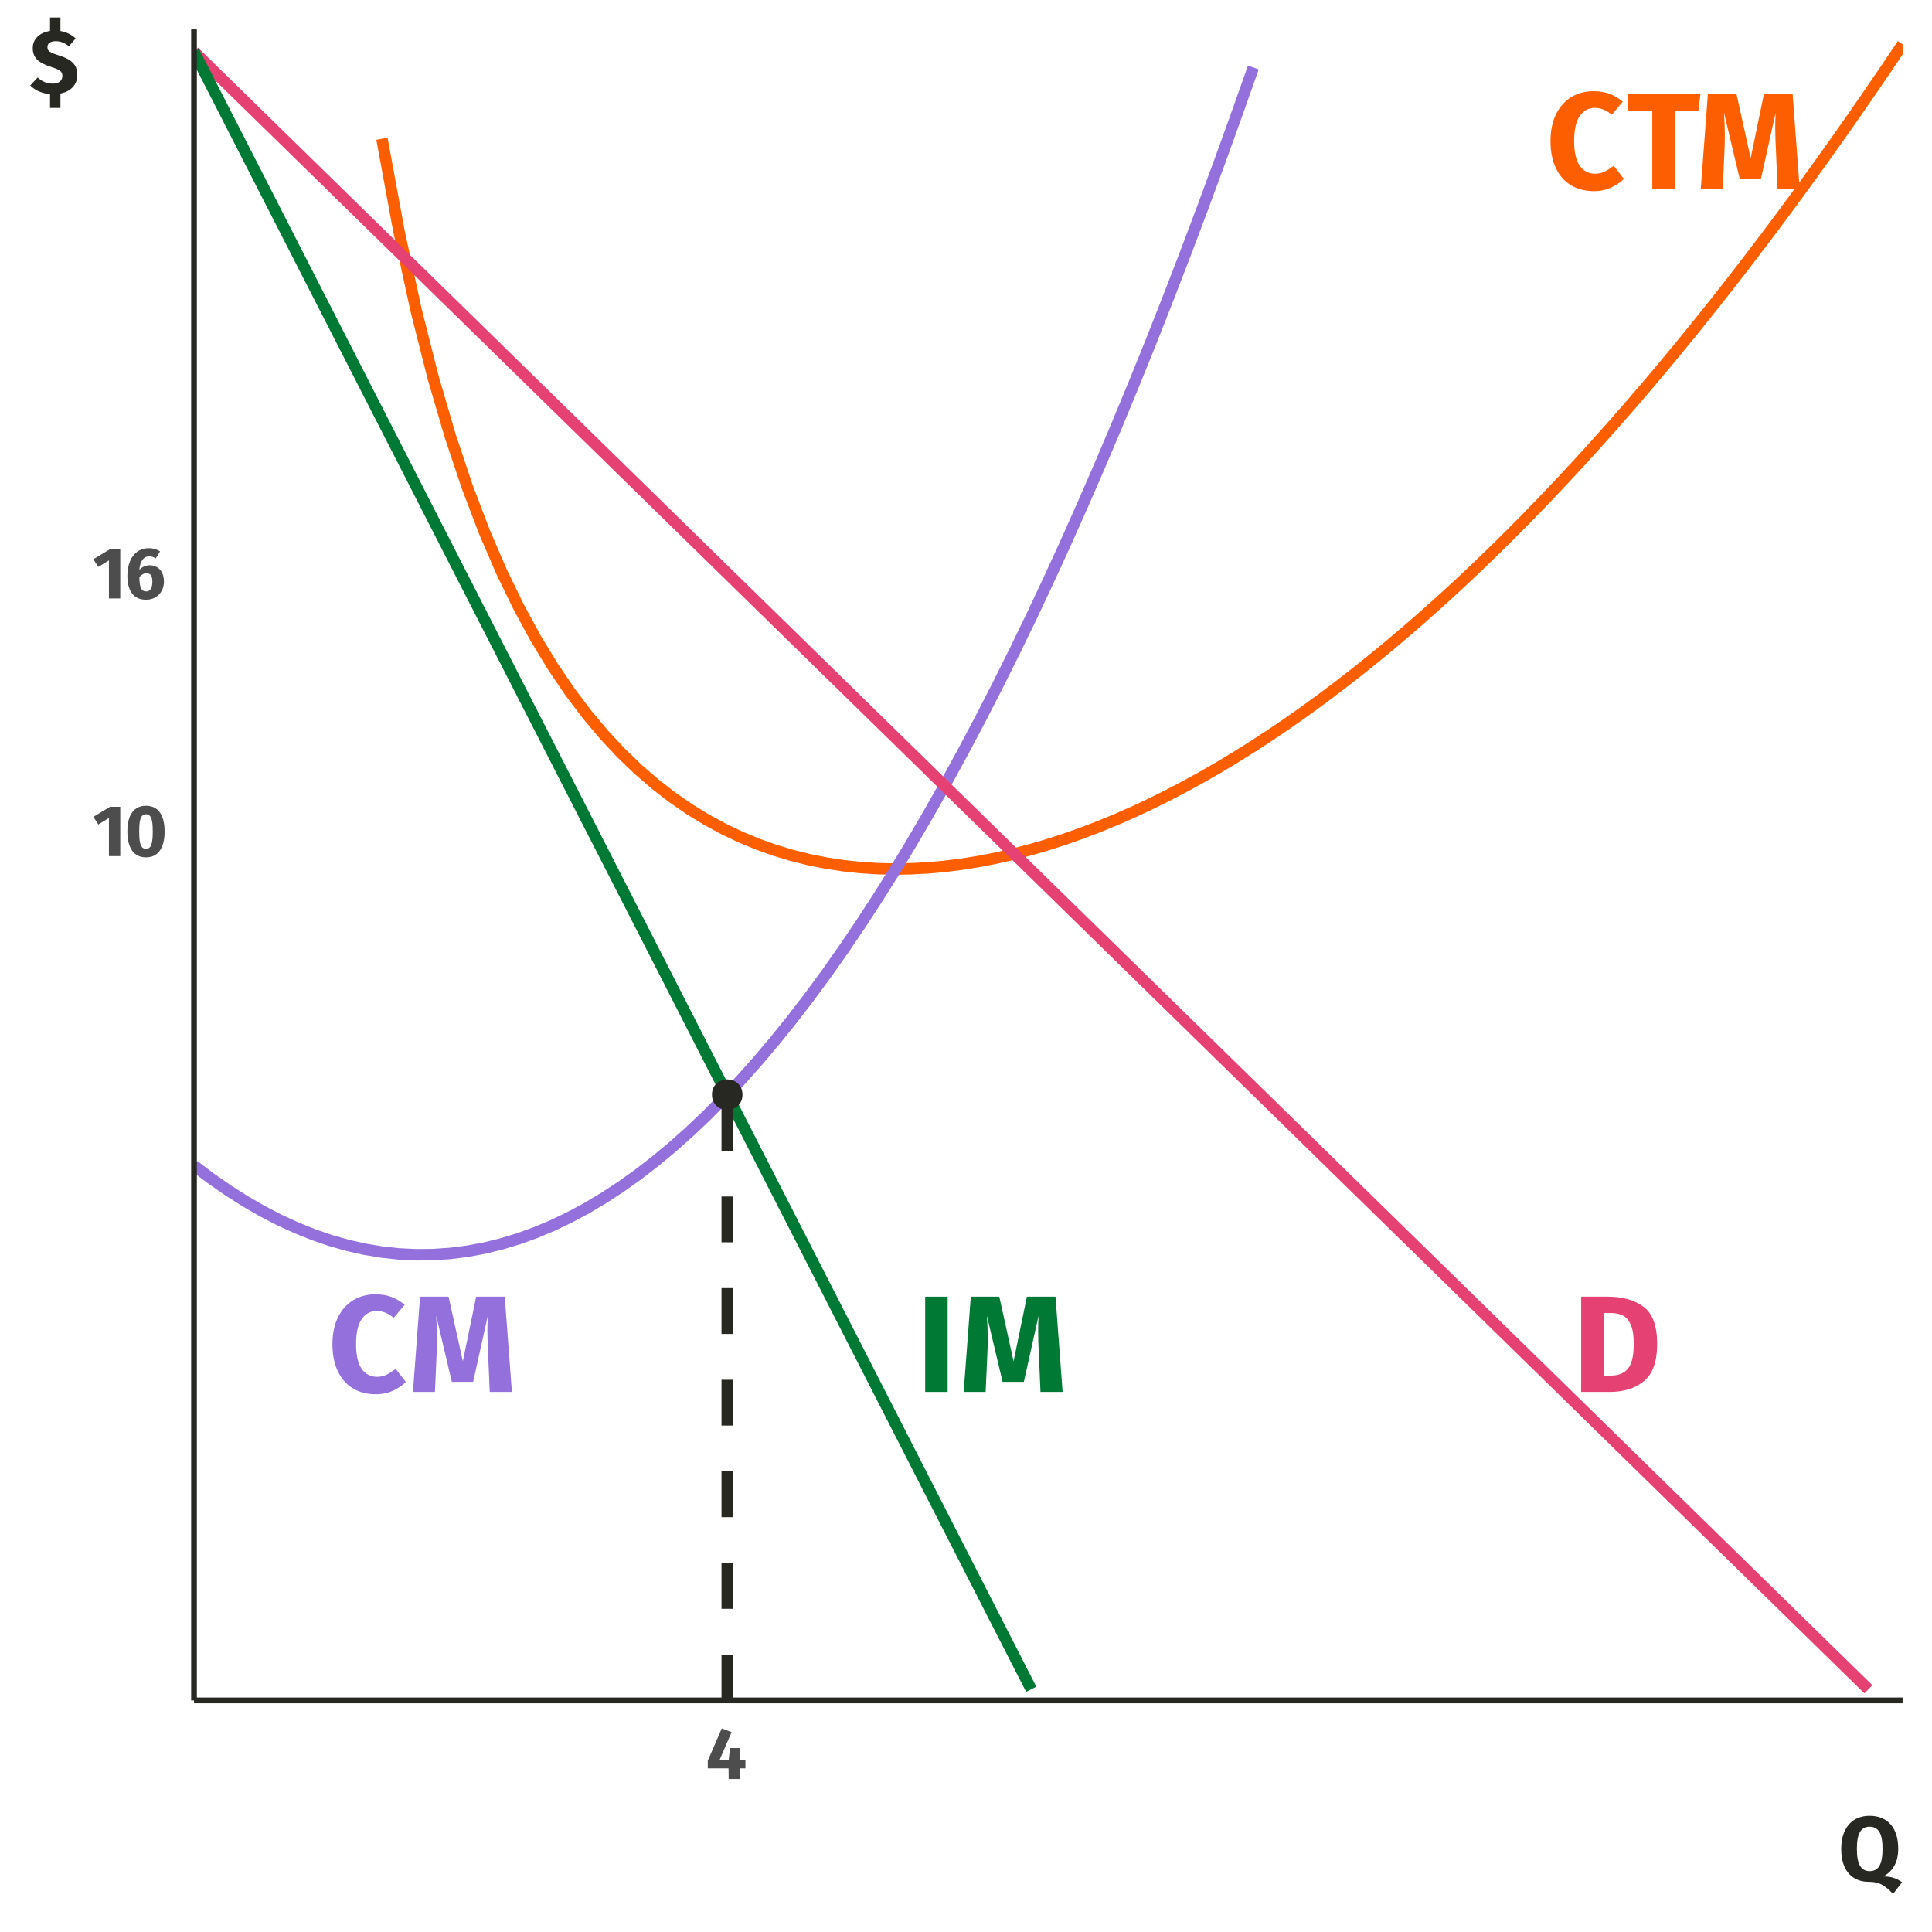
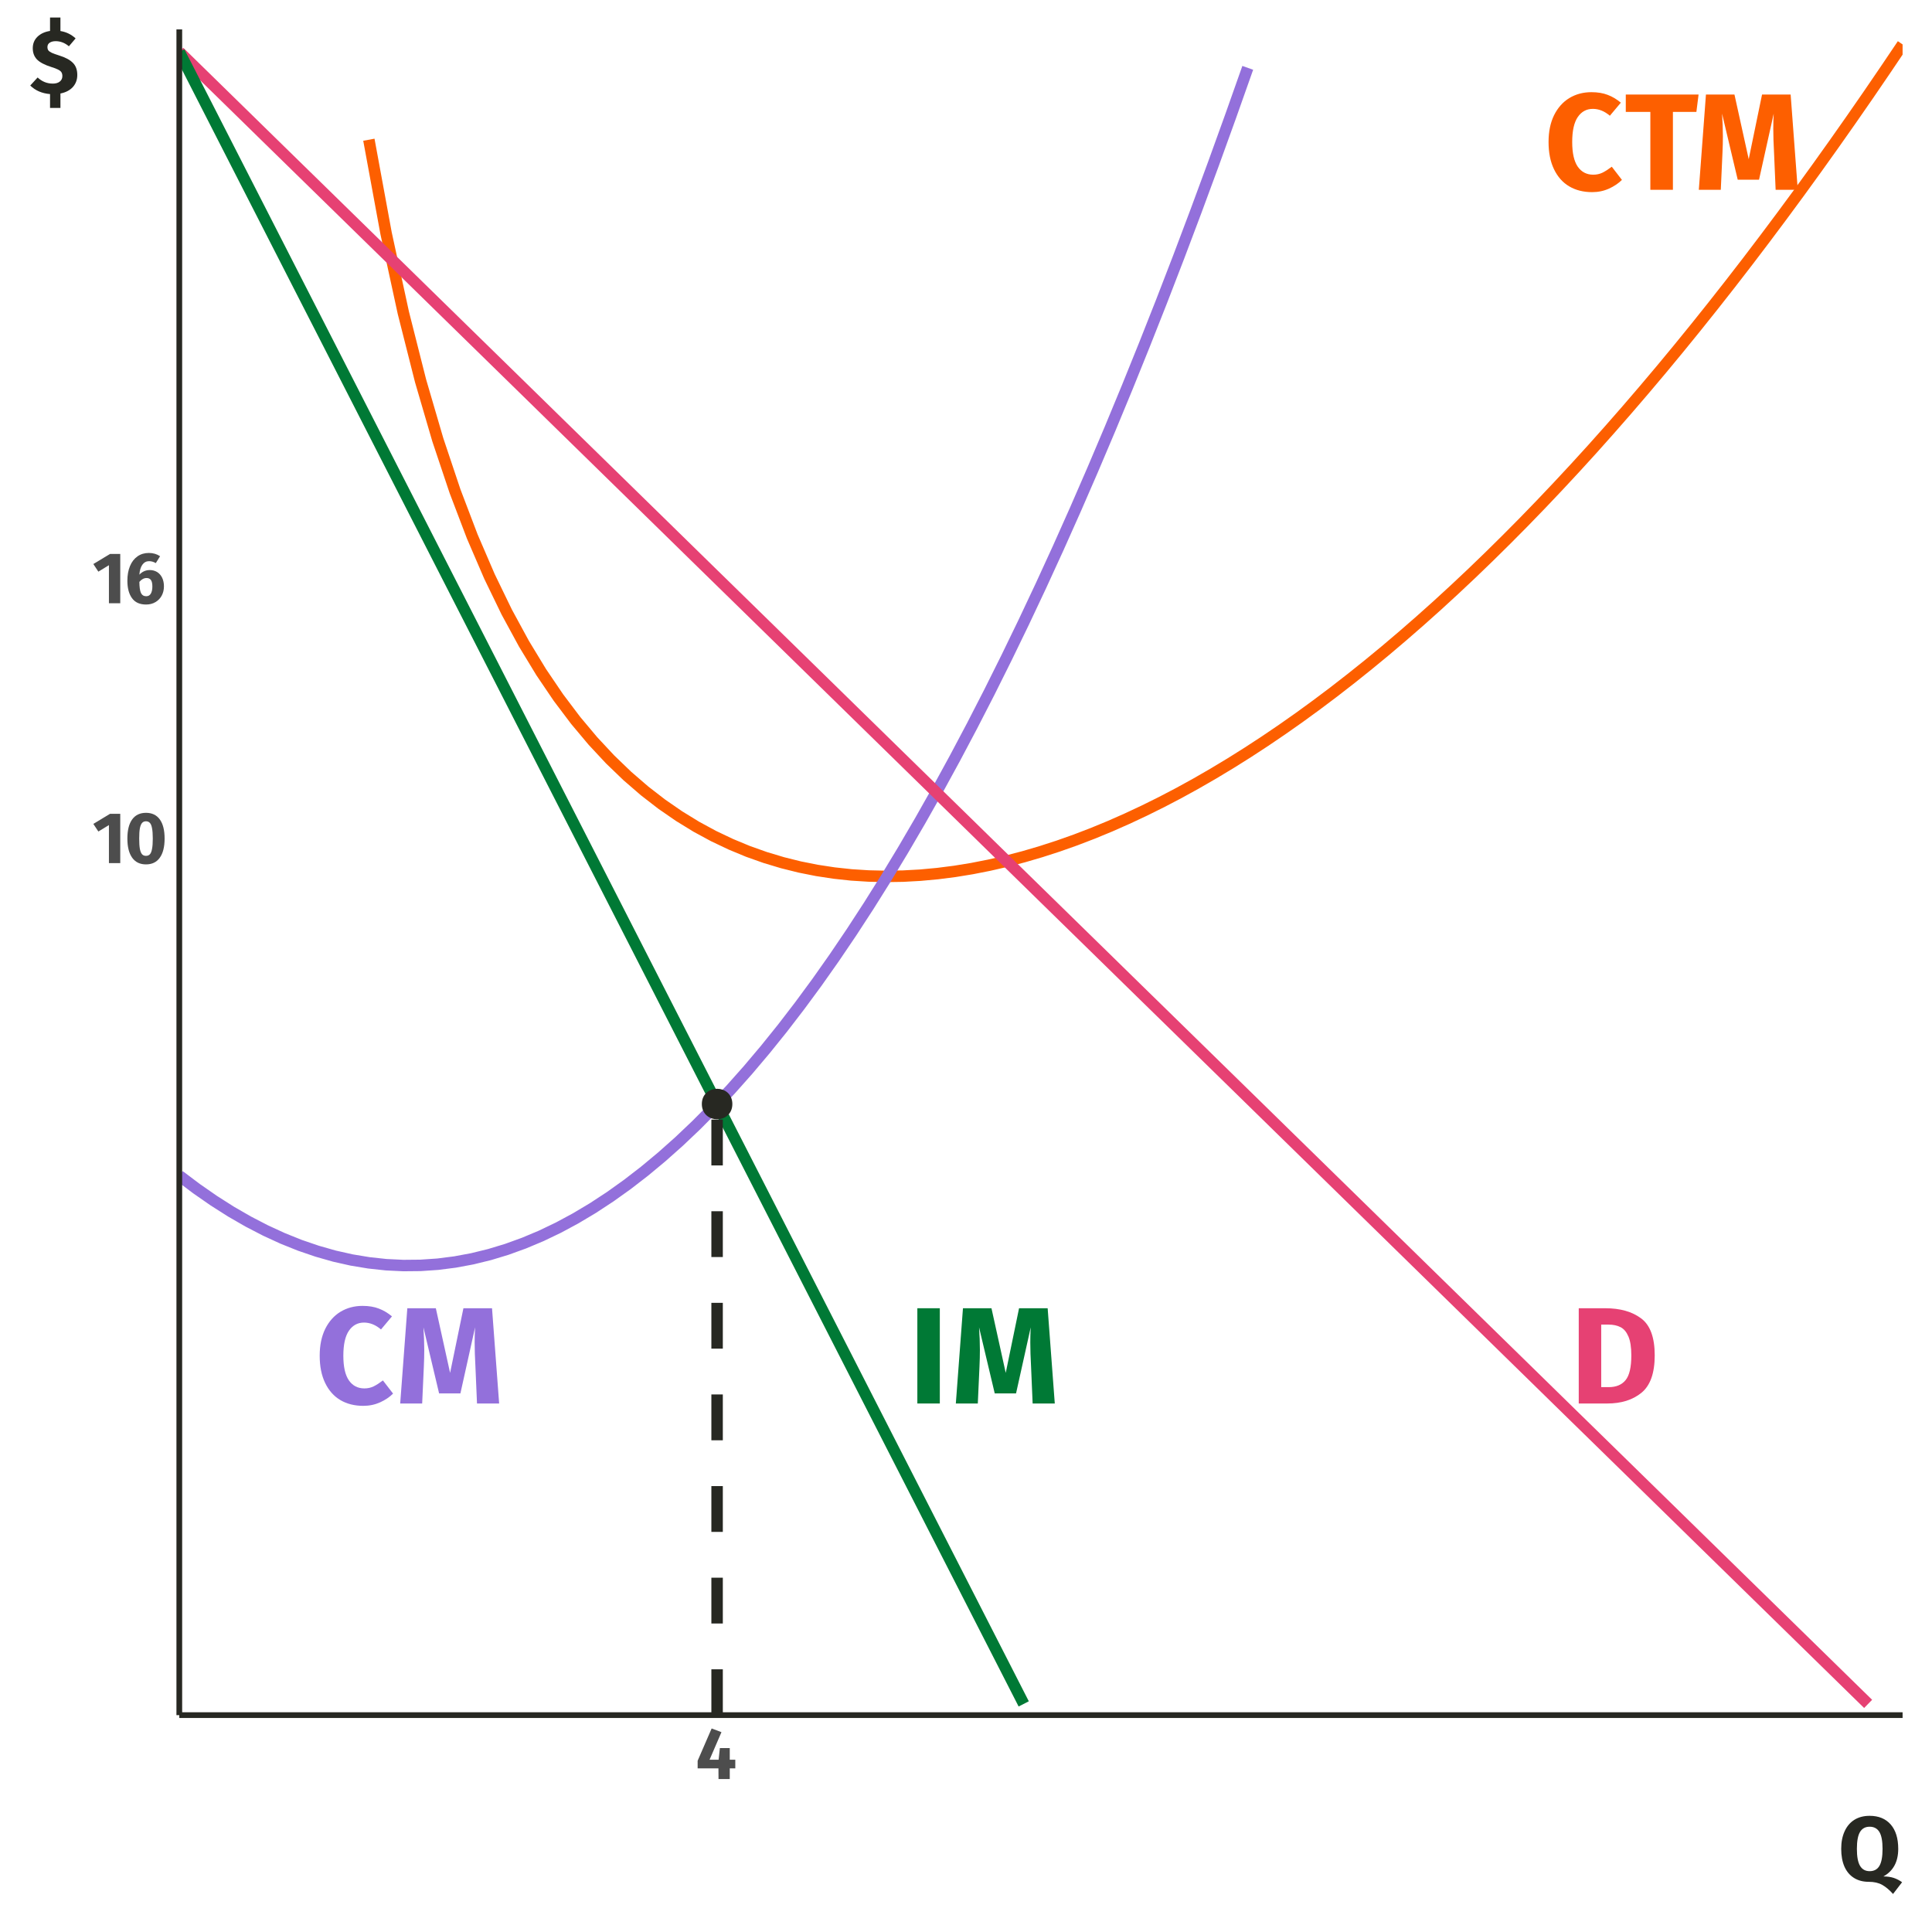
<svg xmlns="http://www.w3.org/2000/svg" xmlns:xlink="http://www.w3.org/1999/xlink" width="360" height="360" viewBox="0 0 360 360">
  <defs>
    <g>
      <g id="glyph-0-0">
        <path d="M 13.906 8.969 L 3.156 8.969 L 3.156 -26.891 L 13.906 -26.891 Z M 4.562 -25.562 L 4.562 7.625 L 12.516 7.625 L 12.516 -25.562 Z M 8.297 -11.547 C 9.316 -11.547 10.047 -11.27 10.484 -10.719 C 10.922 -10.176 11.141 -9.473 11.141 -8.609 C 11.141 -7.703 10.945 -7 10.562 -6.5 C 10.176 -6.008 9.555 -5.703 8.703 -5.578 L 8.703 -4.438 C 8.703 -4.25 8.641 -4.098 8.516 -3.984 C 8.391 -3.867 8.238 -3.812 8.062 -3.812 C 7.895 -3.812 7.742 -3.867 7.609 -3.984 C 7.484 -4.098 7.422 -4.25 7.422 -4.438 L 7.422 -6.578 C 8.328 -6.629 8.941 -6.797 9.266 -7.078 C 9.586 -7.359 9.75 -7.848 9.75 -8.547 C 9.75 -9.117 9.641 -9.555 9.422 -9.859 C 9.203 -10.172 8.789 -10.328 8.188 -10.328 C 7.695 -10.328 7.254 -10.227 6.859 -10.031 C 6.723 -9.988 6.613 -9.969 6.531 -9.969 C 6.344 -9.969 6.191 -10.02 6.078 -10.125 C 5.973 -10.238 5.922 -10.379 5.922 -10.547 C 5.922 -10.867 6.172 -11.113 6.672 -11.281 C 7.172 -11.457 7.711 -11.547 8.297 -11.547 Z M 8.062 -3.078 C 8.32 -3.078 8.535 -2.988 8.703 -2.812 C 8.879 -2.645 8.969 -2.43 8.969 -2.172 C 8.969 -1.898 8.879 -1.676 8.703 -1.5 C 8.535 -1.32 8.32 -1.234 8.062 -1.234 C 7.812 -1.234 7.598 -1.32 7.422 -1.5 C 7.254 -1.676 7.172 -1.898 7.172 -2.172 C 7.172 -2.43 7.254 -2.645 7.422 -2.812 C 7.598 -2.988 7.812 -3.078 8.062 -3.078 Z M 8.062 -3.078 " />
      </g>
      <g id="glyph-0-1">
-         <path d="M 8.828 -18.188 C 9.992 -18.188 11.004 -18.02 11.859 -17.688 C 12.723 -17.363 13.539 -16.879 14.312 -16.234 L 12.266 -13.797 C 11.273 -14.648 10.219 -15.078 9.094 -15.078 C 7.914 -15.078 6.977 -14.566 6.281 -13.547 C 5.594 -12.535 5.25 -10.988 5.25 -8.906 C 5.25 -6.844 5.594 -5.312 6.281 -4.312 C 6.977 -3.312 7.941 -2.812 9.172 -2.812 C 9.797 -2.812 10.367 -2.938 10.891 -3.188 C 11.41 -3.445 11.988 -3.816 12.625 -4.297 L 14.516 -1.844 C 13.867 -1.195 13.066 -0.656 12.109 -0.219 C 11.148 0.219 10.102 0.438 8.969 0.438 C 7.32 0.438 5.895 0.078 4.688 -0.641 C 3.477 -1.359 2.535 -2.422 1.859 -3.828 C 1.18 -5.234 0.844 -6.926 0.844 -8.906 C 0.844 -10.844 1.188 -12.508 1.875 -13.906 C 2.57 -15.301 3.52 -16.363 4.719 -17.094 C 5.926 -17.82 7.297 -18.188 8.828 -18.188 Z M 8.828 -18.188 " />
+         <path d="M 8.828 -18.188 C 9.992 -18.188 11.004 -18.02 11.859 -17.688 C 12.723 -17.363 13.539 -16.879 14.312 -16.234 L 12.266 -13.797 C 11.273 -14.648 10.219 -15.078 9.094 -15.078 C 7.914 -15.078 6.977 -14.566 6.281 -13.547 C 5.594 -12.535 5.25 -10.988 5.25 -8.906 C 5.25 -6.844 5.594 -5.312 6.281 -4.312 C 6.977 -3.312 7.941 -2.812 9.172 -2.812 C 9.797 -2.812 10.367 -2.938 10.891 -3.188 C 11.41 -3.445 11.988 -3.816 12.625 -4.297 L 14.516 -1.844 C 13.867 -1.195 13.066 -0.656 12.109 -0.219 C 11.148 0.215 10.102 0.438 8.969 0.438 C 7.32 0.438 5.895 0.074 4.688 -0.641 C 3.477 -1.359 2.535 -2.422 1.859 -3.828 C 1.18 -5.234 0.844 -6.926 0.844 -8.906 C 0.844 -10.844 1.188 -12.508 1.875 -13.906 C 2.57 -15.301 3.52 -16.363 4.719 -17.094 C 5.926 -17.82 7.297 -18.188 8.828 -18.188 Z M 8.828 -18.188 " />
      </g>
      <g id="glyph-0-2">
        <path d="M 13.391 -14.516 L 9.016 -14.516 L 9.016 0 L 4.812 0 L 4.812 -14.516 L 0.234 -14.516 L 0.234 -17.75 L 13.797 -17.75 Z M 13.391 -14.516 " />
      </g>
      <g id="glyph-0-3">
        <path d="M 19.281 0 L 15.156 0 L 14.859 -6.938 C 14.766 -8.594 14.719 -10.07 14.719 -11.375 C 14.719 -12.363 14.742 -13.301 14.797 -14.188 L 12.062 -1.875 L 8.094 -1.875 L 5.172 -14.188 C 5.273 -12.695 5.328 -11.297 5.328 -9.984 C 5.328 -8.992 5.301 -7.961 5.25 -6.891 L 4.938 0 L 0.844 0 L 2.172 -17.75 L 7.484 -17.75 L 10.141 -5.703 L 12.625 -17.75 L 17.953 -17.75 Z M 19.281 0 " />
      </g>
      <g id="glyph-0-4">
        <path d="M 6.609 -17.75 C 9.391 -17.75 11.617 -17.117 13.297 -15.859 C 14.984 -14.609 15.828 -12.312 15.828 -8.969 C 15.828 -5.664 15.004 -3.344 13.359 -2 C 11.723 -0.664 9.598 0 6.984 0 L 1.672 0 L 1.672 -17.75 Z M 5.859 -14.703 L 5.859 -3.047 L 7.25 -3.047 C 8.633 -3.047 9.68 -3.477 10.391 -4.344 C 11.109 -5.207 11.469 -6.75 11.469 -8.969 C 11.469 -10.488 11.285 -11.664 10.922 -12.5 C 10.566 -13.332 10.082 -13.906 9.469 -14.219 C 8.852 -14.539 8.098 -14.703 7.203 -14.703 Z M 5.859 -14.703 " />
      </g>
      <g id="glyph-0-5">
        <path d="M 5.859 0 L 1.672 0 L 1.672 -17.75 L 5.859 -17.75 Z M 5.859 0 " />
      </g>
      <g id="glyph-1-0">
        <path d="M 7.375 4.75 L 1.672 4.75 L 1.672 -14.266 L 7.375 -14.266 Z M 2.422 -13.562 L 2.422 4.047 L 6.641 4.047 L 6.641 -13.562 Z M 4.406 -6.125 C 4.945 -6.125 5.332 -5.977 5.562 -5.688 C 5.789 -5.406 5.906 -5.031 5.906 -4.562 C 5.906 -4.082 5.801 -3.711 5.594 -3.453 C 5.395 -3.191 5.07 -3.031 4.625 -2.969 L 4.625 -2.359 C 4.625 -2.254 4.586 -2.172 4.516 -2.109 C 4.453 -2.055 4.375 -2.031 4.281 -2.031 C 4.188 -2.031 4.102 -2.055 4.031 -2.109 C 3.969 -2.172 3.938 -2.254 3.938 -2.359 L 3.938 -3.5 C 4.414 -3.52 4.738 -3.602 4.906 -3.75 C 5.082 -3.906 5.172 -4.172 5.172 -4.547 C 5.172 -4.836 5.113 -5.066 5 -5.234 C 4.883 -5.398 4.664 -5.484 4.344 -5.484 C 4.082 -5.484 3.848 -5.43 3.641 -5.328 C 3.566 -5.297 3.508 -5.281 3.469 -5.281 C 3.363 -5.281 3.281 -5.312 3.219 -5.375 C 3.164 -5.438 3.141 -5.508 3.141 -5.594 C 3.141 -5.77 3.27 -5.898 3.531 -5.984 C 3.801 -6.078 4.094 -6.125 4.406 -6.125 Z M 4.281 -1.625 C 4.414 -1.625 4.523 -1.578 4.609 -1.484 C 4.703 -1.398 4.75 -1.289 4.75 -1.156 C 4.75 -1.008 4.703 -0.891 4.609 -0.797 C 4.523 -0.703 4.414 -0.656 4.281 -0.656 C 4.145 -0.656 4.031 -0.703 3.938 -0.797 C 3.852 -0.891 3.812 -1.008 3.812 -1.156 C 3.812 -1.289 3.852 -1.398 3.938 -1.484 C 4.031 -1.578 4.145 -1.625 4.281 -1.625 Z M 4.281 -1.625 " />
      </g>
      <g id="glyph-1-1">
        <path d="M 5.188 0 L 3.078 0 L 3.078 -7.094 L 1.109 -5.891 L 0.172 -7.312 L 3.281 -9.188 L 5.188 -9.188 Z M 5.188 0 " />
      </g>
      <g id="glyph-1-2">
        <path d="M 3.984 -9.375 C 5.109 -9.375 5.969 -8.961 6.562 -8.141 C 7.156 -7.316 7.453 -6.129 7.453 -4.578 C 7.453 -3.035 7.156 -1.848 6.562 -1.016 C 5.969 -0.18 5.109 0.234 3.984 0.234 C 2.859 0.234 2 -0.18 1.406 -1.016 C 0.812 -1.848 0.516 -3.035 0.516 -4.578 C 0.516 -6.129 0.812 -7.316 1.406 -8.141 C 2 -8.961 2.859 -9.375 3.984 -9.375 Z M 3.984 -7.797 C 3.672 -7.797 3.426 -7.691 3.25 -7.484 C 3.07 -7.285 2.938 -6.953 2.844 -6.484 C 2.758 -6.023 2.719 -5.391 2.719 -4.578 C 2.719 -3.766 2.758 -3.125 2.844 -2.656 C 2.938 -2.188 3.07 -1.852 3.25 -1.656 C 3.426 -1.457 3.672 -1.359 3.984 -1.359 C 4.285 -1.359 4.523 -1.453 4.703 -1.641 C 4.891 -1.836 5.023 -2.172 5.109 -2.641 C 5.203 -3.109 5.25 -3.754 5.25 -4.578 C 5.25 -5.398 5.203 -6.047 5.109 -6.516 C 5.023 -6.984 4.891 -7.312 4.703 -7.5 C 4.523 -7.695 4.285 -7.797 3.984 -7.797 Z M 3.984 -7.797 " />
      </g>
      <g id="glyph-1-3">
        <path d="M 4.688 -6.188 C 5.195 -6.188 5.648 -6.066 6.047 -5.828 C 6.441 -5.586 6.754 -5.238 6.984 -4.781 C 7.211 -4.32 7.328 -3.773 7.328 -3.141 C 7.328 -2.516 7.191 -1.945 6.922 -1.438 C 6.648 -0.926 6.258 -0.52 5.75 -0.219 C 5.25 0.082 4.664 0.234 4 0.234 C 2.82 0.234 1.945 -0.16 1.375 -0.953 C 0.801 -1.742 0.516 -2.828 0.516 -4.203 C 0.516 -5.234 0.676 -6.141 1 -6.922 C 1.32 -7.703 1.785 -8.305 2.391 -8.734 C 2.992 -9.16 3.703 -9.375 4.516 -9.375 C 5.305 -9.375 6.004 -9.172 6.609 -8.766 L 5.812 -7.484 C 5.406 -7.723 4.988 -7.844 4.562 -7.844 C 4.051 -7.844 3.633 -7.625 3.312 -7.188 C 3 -6.75 2.812 -6.129 2.75 -5.328 C 3.289 -5.898 3.938 -6.188 4.688 -6.188 Z M 4.031 -1.312 C 4.406 -1.312 4.688 -1.469 4.875 -1.781 C 5.07 -2.102 5.172 -2.547 5.172 -3.109 C 5.172 -3.68 5.082 -4.086 4.906 -4.328 C 4.727 -4.578 4.457 -4.703 4.094 -4.703 C 3.602 -4.703 3.156 -4.461 2.75 -3.984 C 2.758 -3.016 2.859 -2.328 3.047 -1.922 C 3.242 -1.516 3.57 -1.312 4.031 -1.312 Z M 4.031 -1.312 " />
      </g>
      <g id="glyph-1-4">
        <path d="M 7.391 -1.984 L 6.359 -1.984 L 6.359 0 L 4.266 0 L 4.25 -1.984 L 0.375 -1.984 L 0.375 -3.406 L 2.984 -9.422 L 4.812 -8.734 L 2.594 -3.594 L 4.281 -3.594 L 4.516 -5.766 L 6.359 -5.766 L 6.359 -3.594 L 7.391 -3.594 Z M 7.391 -1.984 " />
      </g>
      <g id="glyph-2-0">
        <path d="M 9.234 5.953 L 2.094 5.953 L 2.094 -17.844 L 9.234 -17.844 Z M 3.031 -16.969 L 3.031 5.062 L 8.312 5.062 L 8.312 -16.969 Z M 5.516 -7.672 C 6.191 -7.672 6.672 -7.488 6.953 -7.125 C 7.242 -6.758 7.391 -6.289 7.391 -5.719 C 7.391 -5.113 7.258 -4.645 7 -4.312 C 6.75 -3.988 6.344 -3.785 5.781 -3.703 L 5.781 -2.938 C 5.781 -2.812 5.738 -2.711 5.656 -2.641 C 5.57 -2.566 5.473 -2.531 5.359 -2.531 C 5.242 -2.531 5.145 -2.566 5.062 -2.641 C 4.977 -2.711 4.938 -2.812 4.938 -2.938 L 4.938 -4.375 C 5.531 -4.406 5.938 -4.516 6.156 -4.703 C 6.375 -4.891 6.484 -5.211 6.484 -5.672 C 6.484 -6.047 6.406 -6.332 6.25 -6.531 C 6.102 -6.738 5.832 -6.844 5.438 -6.844 C 5.113 -6.844 4.82 -6.781 4.562 -6.656 C 4.469 -6.625 4.391 -6.609 4.328 -6.609 C 4.203 -6.609 4.102 -6.645 4.031 -6.719 C 3.957 -6.789 3.922 -6.883 3.922 -7 C 3.922 -7.219 4.086 -7.383 4.422 -7.5 C 4.766 -7.613 5.129 -7.672 5.516 -7.672 Z M 5.359 -2.047 C 5.523 -2.047 5.664 -1.988 5.781 -1.875 C 5.895 -1.758 5.953 -1.613 5.953 -1.438 C 5.953 -1.258 5.895 -1.109 5.781 -0.984 C 5.664 -0.867 5.523 -0.812 5.359 -0.812 C 5.18 -0.812 5.035 -0.867 4.922 -0.984 C 4.816 -1.109 4.766 -1.258 4.766 -1.438 C 4.766 -1.613 4.816 -1.758 4.922 -1.875 C 5.035 -1.988 5.18 -2.047 5.359 -2.047 Z M 5.359 -2.047 " />
      </g>
      <g id="glyph-2-1">
        <path d="M 8.422 -0.766 C 9.148 -0.766 9.785 -0.676 10.328 -0.5 C 10.879 -0.32 11.406 -0.051 11.906 0.312 L 10.219 2.5 C 9.57 1.77 8.906 1.207 8.219 0.812 C 7.539 0.426 6.695 0.234 5.688 0.234 C 4.633 0.234 3.723 -0.004 2.953 -0.484 C 2.18 -0.961 1.586 -1.66 1.172 -2.578 C 0.766 -3.504 0.562 -4.613 0.562 -5.906 C 0.562 -7.164 0.773 -8.258 1.203 -9.188 C 1.629 -10.125 2.238 -10.836 3.031 -11.328 C 3.82 -11.816 4.766 -12.062 5.859 -12.062 C 7.535 -12.062 8.844 -11.523 9.781 -10.453 C 10.719 -9.379 11.188 -7.863 11.188 -5.906 C 11.188 -3.5 10.266 -1.785 8.422 -0.766 Z M 3.484 -5.906 C 3.484 -4.445 3.68 -3.391 4.078 -2.734 C 4.473 -2.078 5.066 -1.75 5.859 -1.75 C 6.68 -1.75 7.285 -2.07 7.672 -2.719 C 8.066 -3.375 8.266 -4.438 8.266 -5.906 C 8.266 -7.363 8.066 -8.414 7.672 -9.062 C 7.273 -9.707 6.672 -10.031 5.859 -10.031 C 5.055 -10.031 4.457 -9.703 4.062 -9.047 C 3.676 -8.398 3.484 -7.352 3.484 -5.906 Z M 3.484 -5.906 " />
      </g>
      <g id="glyph-2-2">
        <path d="M 8.922 -3.406 C 8.922 -2.52 8.645 -1.77 8.094 -1.156 C 7.539 -0.551 6.77 -0.148 5.781 0.047 L 5.781 2.734 L 3.844 2.734 L 3.844 0.156 C 2.344 0.031 1.113 -0.5 0.156 -1.438 L 1.531 -2.938 C 2.344 -2.176 3.285 -1.797 4.359 -1.797 C 4.91 -1.797 5.344 -1.922 5.656 -2.172 C 5.977 -2.422 6.141 -2.766 6.141 -3.203 C 6.141 -3.484 6.082 -3.719 5.969 -3.906 C 5.852 -4.094 5.645 -4.258 5.344 -4.406 C 5.051 -4.562 4.629 -4.723 4.078 -4.891 C 2.828 -5.285 1.938 -5.754 1.406 -6.297 C 0.883 -6.848 0.625 -7.547 0.625 -8.391 C 0.625 -9.242 0.914 -9.957 1.5 -10.531 C 2.094 -11.102 2.875 -11.461 3.844 -11.609 L 3.844 -14.109 L 5.781 -14.109 L 5.781 -11.594 C 6.875 -11.414 7.816 -10.957 8.609 -10.219 L 7.359 -8.75 C 6.609 -9.383 5.785 -9.703 4.891 -9.703 C 4.422 -9.703 4.047 -9.602 3.766 -9.406 C 3.492 -9.219 3.359 -8.953 3.359 -8.609 C 3.359 -8.359 3.414 -8.148 3.531 -7.984 C 3.656 -7.828 3.867 -7.676 4.172 -7.531 C 4.484 -7.395 4.945 -7.227 5.562 -7.031 C 6.707 -6.676 7.551 -6.223 8.094 -5.672 C 8.645 -5.129 8.922 -4.375 8.922 -3.406 Z M 8.922 -3.406 " />
      </g>
    </g>
    <clipPath id="clip-0">
-       <path clip-rule="nonzero" d="M 70 7 L 354.523 7 L 354.523 163 L 70 163 Z M 70 7 " />
+       <path clip-rule="nonzero" d="M 67 7 L 354.52 7 L 354.52 165 L 67 165 Z M 67 7 " />
    </clipPath>
    <clipPath id="clip-1">
-       <path clip-rule="nonzero" d="M 36.152 11 L 235 11 L 235 235 L 36.152 235 Z M 36.152 11 " />
+       <path clip-rule="nonzero" d="M 33.41 11 L 234 11 L 234 237 L 33.41 237 Z M 33.41 11 " />
    </clipPath>
    <clipPath id="clip-2">
-       <path clip-rule="nonzero" d="M 36.152 8 L 350 8 L 350 316 L 36.152 316 Z M 36.152 8 " />
+       <path clip-rule="nonzero" d="M 33.41 8 L 350 8 L 350 319 L 33.41 319 Z M 33.41 8 " />
    </clipPath>
    <clipPath id="clip-3">
-       <path clip-rule="nonzero" d="M 36.152 8 L 194 8 L 194 316 L 36.152 316 Z M 36.152 8 " />
+       <path clip-rule="nonzero" d="M 33.41 8 L 192 8 L 192 319 L 33.41 319 Z M 33.41 8 " />
    </clipPath>
    <clipPath id="clip-4">
-       <path clip-rule="nonzero" d="M 134 202 L 137 202 L 137 316.852 L 134 316.852 Z M 134 202 " />
+       <path clip-rule="nonzero" d="M 132 204 L 135 204 L 135 319.59 L 132 319.59 Z M 132 204 " />
    </clipPath>
  </defs>
  <rect x="-36" y="-36" width="432" height="432" fill="rgb(100%, 100%, 100%)" fill-opacity="1" />
  <g clip-path="url(#clip-0)">
-     <path fill="none" stroke-width="2.134" stroke-linecap="butt" stroke-linejoin="round" stroke="rgb(99.216%, 37.255%, 0%)" stroke-opacity="1" stroke-miterlimit="10" d="M 71.172 25.855 L 74.355 43.156 L 77.539 57.816 L 80.723 70.391 L 83.906 81.273 L 87.09 90.781 L 90.273 99.141 L 93.457 106.531 L 96.641 113.098 L 99.824 118.957 L 103.008 124.195 L 106.191 128.895 L 109.375 133.117 L 112.559 136.91 L 115.742 140.32 L 118.926 143.383 L 122.109 146.133 L 125.293 148.594 L 128.477 150.793 L 131.66 152.746 L 134.844 154.473 L 138.027 155.988 L 141.211 157.309 L 144.395 158.441 L 147.582 159.398 L 150.766 160.191 L 153.949 160.824 L 157.133 161.309 L 160.316 161.652 L 163.5 161.855 L 166.684 161.93 L 169.867 161.875 L 173.051 161.703 L 176.234 161.41 L 179.418 161 L 182.602 160.484 L 185.785 159.855 L 188.969 159.125 L 192.152 158.293 L 195.336 157.359 L 198.52 156.328 L 201.703 155.199 L 204.887 153.98 L 208.07 152.668 L 211.254 151.266 L 214.438 149.773 L 217.621 148.195 L 220.805 146.527 L 223.988 144.777 L 227.172 142.945 L 230.355 141.027 L 233.539 139.027 L 236.723 136.949 L 239.906 134.789 L 243.09 132.551 L 246.273 130.23 L 249.457 127.836 L 252.641 125.363 L 255.824 122.816 L 259.008 120.191 L 262.191 117.492 L 265.379 114.719 L 268.562 111.871 L 271.746 108.949 L 274.93 105.953 L 278.113 102.887 L 281.297 99.746 L 284.48 96.535 L 287.664 93.25 L 290.848 89.895 L 294.031 86.469 L 297.215 82.973 L 300.398 79.406 L 303.582 75.77 L 306.766 72.062 L 309.949 68.285 L 313.133 64.441 L 316.316 60.527 L 319.5 56.543 L 322.684 52.492 L 325.867 48.371 L 329.051 44.184 L 332.234 39.93 L 335.418 35.605 L 338.602 31.215 L 341.785 26.754 L 344.969 22.227 L 348.152 17.633 L 351.336 12.973 L 354.52 8.246 " />
+     <path fill="none" stroke-width="2.134" stroke-linecap="butt" stroke-linejoin="round" stroke="rgb(99.216%, 37.255%, 0%)" stroke-opacity="1" stroke-miterlimit="10" d="M 68.734 26.035 L 71.945 43.488 L 75.156 58.277 L 78.367 70.961 L 81.578 81.941 L 84.789 91.531 L 88 99.965 L 91.211 107.422 L 94.422 114.047 L 97.633 119.953 L 100.844 125.242 L 104.055 129.98 L 107.266 134.238 L 110.477 138.066 L 113.688 141.508 L 116.898 144.598 L 120.109 147.371 L 123.32 149.855 L 126.531 152.07 L 129.742 154.043 L 132.953 155.785 L 136.168 157.312 L 139.379 158.645 L 142.59 159.785 L 145.801 160.75 L 149.012 161.551 L 152.223 162.191 L 155.434 162.68 L 158.645 163.027 L 161.855 163.23 L 165.066 163.305 L 168.277 163.254 L 171.488 163.078 L 174.699 162.781 L 177.91 162.371 L 181.121 161.848 L 184.332 161.215 L 187.543 160.477 L 190.754 159.637 L 193.965 158.695 L 197.176 157.656 L 200.387 156.52 L 203.598 155.289 L 206.809 153.965 L 210.02 152.547 L 213.23 151.043 L 216.445 149.449 L 219.656 147.77 L 222.867 146.004 L 226.078 144.152 L 229.289 142.219 L 232.5 140.203 L 235.711 138.105 L 238.922 135.926 L 242.133 133.668 L 245.344 131.328 L 248.555 128.914 L 251.766 126.418 L 254.977 123.848 L 258.188 121.203 L 261.398 118.477 L 264.609 115.68 L 267.82 112.809 L 271.031 109.859 L 274.242 106.84 L 277.453 103.742 L 280.664 100.574 L 283.875 97.336 L 287.086 94.023 L 290.297 90.637 L 293.508 87.184 L 296.723 83.656 L 299.934 80.055 L 303.145 76.387 L 306.355 72.648 L 309.566 68.84 L 312.777 64.961 L 315.988 61.012 L 319.199 56.992 L 322.41 52.906 L 325.621 48.75 L 328.832 44.523 L 332.043 40.23 L 335.254 35.871 L 338.465 31.438 L 341.676 26.941 L 344.887 22.375 L 348.098 17.742 L 351.309 13.039 L 354.52 8.273 " />
  </g>
  <g fill="rgb(99.216%, 37.255%, 0%)" fill-opacity="1">
-     <use xlink:href="#glyph-0-1" x="288.07" y="35.181" />
-     <use xlink:href="#glyph-0-2" x="303.07" y="35.181" />
-     <use xlink:href="#glyph-0-3" x="316.07" y="35.181" />
+     <use xlink:href="#glyph-0-1" x="287.707" y="35.364" />
+     <use xlink:href="#glyph-0-2" x="302.707" y="35.364" />
+     <use xlink:href="#glyph-0-3" x="315.707" y="35.364" />
  </g>
  <g clip-path="url(#clip-1)">
-     <path fill="none" stroke-width="2.134" stroke-linecap="butt" stroke-linejoin="round" stroke="rgb(57.647%, 43.922%, 85.882%)" stroke-opacity="1" stroke-miterlimit="10" d="M 36.152 217.211 L 39.336 219.609 L 42.52 221.82 L 45.703 223.844 L 48.887 225.68 L 52.07 227.332 L 55.254 228.793 L 58.438 230.07 L 61.621 231.16 L 64.805 232.062 L 67.988 232.781 L 71.172 233.309 L 74.355 233.652 L 77.539 233.809 L 80.723 233.777 L 83.906 233.559 L 87.09 233.152 L 90.273 232.562 L 93.457 231.781 L 96.641 230.816 L 99.824 229.664 L 103.008 228.328 L 106.191 226.801 L 109.375 225.09 L 112.559 223.188 L 115.742 221.102 L 118.926 218.832 L 122.109 216.371 L 125.293 213.723 L 128.477 210.891 L 131.66 207.871 L 134.844 204.664 L 138.027 201.27 L 141.211 197.688 L 144.395 193.922 L 147.582 189.965 L 150.766 185.824 L 153.949 181.496 L 157.133 176.98 L 160.316 172.281 L 163.5 167.391 L 166.684 162.316 L 169.867 157.055 L 173.051 151.605 L 176.234 145.969 L 179.418 140.148 L 182.602 134.137 L 185.785 127.941 L 188.969 121.559 L 192.152 114.988 L 195.336 108.23 L 198.52 101.289 L 201.703 94.156 L 204.887 86.84 L 208.07 79.336 L 211.254 71.645 L 214.438 63.77 L 217.621 55.703 L 220.805 47.453 L 223.988 39.016 L 227.172 30.391 L 230.355 21.578 L 233.539 12.578 " />
+     <path fill="none" stroke-width="2.134" stroke-linecap="butt" stroke-linejoin="round" stroke="rgb(57.647%, 43.922%, 85.882%)" stroke-opacity="1" stroke-miterlimit="10" d="M 33.41 219.074 L 36.621 221.492 L 39.832 223.723 L 43.043 225.766 L 46.254 227.617 L 49.465 229.281 L 52.676 230.758 L 55.887 232.047 L 59.102 233.145 L 62.312 234.059 L 65.523 234.781 L 68.734 235.312 L 71.945 235.66 L 75.156 235.816 L 78.367 235.785 L 81.578 235.566 L 84.789 235.156 L 88 234.559 L 91.211 233.773 L 94.422 232.801 L 97.633 231.637 L 100.844 230.289 L 104.055 228.75 L 107.266 227.02 L 110.477 225.105 L 113.688 223 L 116.898 220.707 L 120.109 218.227 L 123.32 215.555 L 126.531 212.699 L 129.742 209.652 L 132.953 206.414 L 136.168 202.992 L 139.379 199.379 L 142.59 195.578 L 145.801 191.59 L 149.012 187.41 L 152.223 183.047 L 155.434 178.492 L 158.645 173.746 L 161.855 168.816 L 165.066 163.695 L 168.277 158.387 L 171.488 152.891 L 174.699 147.207 L 177.91 141.332 L 181.121 135.27 L 184.332 129.02 L 187.543 122.578 L 190.754 115.953 L 193.965 109.137 L 197.176 102.133 L 200.387 94.938 L 203.598 87.555 L 206.809 79.984 L 210.02 72.227 L 213.23 64.281 L 216.445 56.145 L 219.656 47.82 L 222.867 39.309 L 226.078 30.609 L 229.289 21.719 L 232.5 12.641 " />
  </g>
  <g fill="rgb(57.647%, 43.922%, 85.882%)" fill-opacity="1">
-     <use xlink:href="#glyph-0-1" x="61.102" y="259.364" />
-     <use xlink:href="#glyph-0-3" x="76.102" y="259.364" />
+     <use xlink:href="#glyph-0-1" x="58.727" y="261.521" />
+     <use xlink:href="#glyph-0-3" x="73.727" y="261.521" />
  </g>
  <g clip-path="url(#clip-2)">
-     <path fill="none" stroke-width="2.134" stroke-linecap="butt" stroke-linejoin="round" stroke="rgb(90.196%, 25.49%, 45.098%)" stroke-opacity="1" stroke-miterlimit="10" d="M 36.152 9.633 L 61.621 34.539 L 64.805 37.656 L 93.457 65.676 L 96.641 68.793 L 122.109 93.699 L 125.293 96.816 L 144.395 115.496 L 147.582 118.609 L 150.766 121.723 L 153.949 124.84 L 182.602 152.859 L 185.785 155.977 L 211.254 180.883 L 214.438 184 L 243.09 212.02 L 246.273 215.137 L 262.191 230.703 L 265.379 233.816 L 271.746 240.043 L 274.93 243.16 L 300.398 268.066 L 303.582 271.184 L 332.234 299.203 L 335.418 302.32 L 348.152 314.773 " />
+     <path fill="none" stroke-width="2.134" stroke-linecap="butt" stroke-linejoin="round" stroke="rgb(90.196%, 25.49%, 45.098%)" stroke-opacity="1" stroke-miterlimit="10" d="M 33.41 9.668 L 46.254 22.23 L 49.465 25.375 L 55.887 31.656 L 59.102 34.797 L 75.156 50.5 L 78.367 53.645 L 100.844 75.629 L 104.055 78.773 L 126.531 100.758 L 129.742 103.902 L 132.953 107.043 L 136.168 110.184 L 155.434 129.027 L 158.645 132.172 L 181.121 154.156 L 184.332 157.301 L 206.809 179.285 L 210.02 182.43 L 213.23 185.57 L 216.445 188.711 L 235.711 207.555 L 238.922 210.699 L 261.398 232.684 L 264.609 235.828 L 287.086 257.812 L 290.297 260.957 L 293.508 264.098 L 296.723 267.238 L 312.777 282.941 L 315.988 286.086 L 341.676 311.211 L 344.887 314.355 L 348.098 317.496 " />
  </g>
  <g clip-path="url(#clip-3)">
-     <path fill="none" stroke-width="2.134" stroke-linecap="butt" stroke-linejoin="round" stroke="rgb(0%, 47.451%, 20.784%)" stroke-opacity="1" stroke-miterlimit="10" d="M 36.152 9.633 L 48.887 34.539 L 52.07 40.77 L 64.805 65.676 L 67.988 71.906 L 77.539 90.586 L 80.723 96.816 L 93.457 121.723 L 96.641 127.953 L 109.375 152.859 L 112.559 159.09 L 122.109 177.77 L 125.293 184 L 138.027 208.906 L 141.211 215.137 L 144.395 221.363 L 147.582 227.59 L 153.949 240.043 L 157.133 246.273 L 166.684 264.953 L 169.867 271.184 L 182.602 296.09 L 185.785 302.32 L 192.152 314.773 " />
+     <path fill="none" stroke-width="2.134" stroke-linecap="butt" stroke-linejoin="round" stroke="rgb(0%, 47.451%, 20.784%)" stroke-opacity="1" stroke-miterlimit="10" d="M 33.41 9.668 L 39.832 22.23 L 43.043 28.516 L 52.676 47.359 L 55.887 53.645 L 59.102 59.926 L 65.523 72.488 L 68.734 78.773 L 78.367 97.617 L 81.578 103.902 L 94.422 129.027 L 97.633 135.312 L 107.266 154.156 L 110.477 160.441 L 120.109 179.285 L 123.32 185.57 L 132.953 204.414 L 136.168 210.699 L 145.801 229.543 L 149.012 235.828 L 158.645 254.672 L 161.855 260.957 L 171.488 279.801 L 174.699 286.086 L 187.543 311.211 L 190.754 317.496 " />
  </g>
  <g fill="rgb(90.196%, 25.49%, 45.098%)" fill-opacity="1">
-     <use xlink:href="#glyph-0-4" x="292.957" y="259.364" />
+     <use xlink:href="#glyph-0-4" x="292.504" y="261.521" />
  </g>
  <g fill="rgb(0%, 47.451%, 20.784%)" fill-opacity="1">
-     <use xlink:href="#glyph-0-5" x="170.723" y="259.364" />
-     <use xlink:href="#glyph-0-3" x="178.723" y="259.364" />
+     <use xlink:href="#glyph-0-5" x="169.262" y="261.521" />
+     <use xlink:href="#glyph-0-3" x="177.262" y="261.521" />
  </g>
-   <path fill-rule="nonzero" fill="rgb(15.294%, 15.686%, 13.333%)" fill-opacity="1" stroke-width="0.709" stroke-linecap="round" stroke-linejoin="round" stroke="rgb(15.294%, 15.686%, 13.333%)" stroke-opacity="1" stroke-miterlimit="10" d="M 137.996 203.973 C 137.996 207.289 133.02 207.289 133.02 203.973 C 133.02 200.656 137.996 200.656 137.996 203.973 " />
+   <path fill-rule="nonzero" fill="rgb(15.294%, 15.686%, 13.333%)" fill-opacity="1" stroke-width="0.709" stroke-linecap="round" stroke-linejoin="round" stroke="rgb(15.294%, 15.686%, 13.333%)" stroke-opacity="1" stroke-miterlimit="10" d="M 136.109 205.719 C 136.109 209.039 131.133 209.039 131.133 205.719 C 131.133 202.402 136.109 202.402 136.109 205.719 " />
  <g clip-path="url(#clip-4)">
-     <path fill="none" stroke-width="2.134" stroke-linecap="butt" stroke-linejoin="round" stroke="rgb(15.294%, 15.686%, 13.333%)" stroke-opacity="1" stroke-dasharray="8.536 8.536" stroke-miterlimit="10" d="M 135.508 316.848 L 135.508 203.973 " />
+     <path fill="none" stroke-width="2.134" stroke-linecap="butt" stroke-linejoin="round" stroke="rgb(15.294%, 15.686%, 13.333%)" stroke-opacity="1" stroke-dasharray="8.536 8.536" stroke-miterlimit="10" d="M 133.621 319.59 L 133.621 205.719 " />
  </g>
-   <path fill="none" stroke-width="1.067" stroke-linecap="butt" stroke-linejoin="round" stroke="rgb(15.294%, 15.686%, 13.333%)" stroke-opacity="1" stroke-miterlimit="10" d="M 36.152 316.848 L 36.152 5.48 " />
+   <path fill="none" stroke-width="1.067" stroke-linecap="butt" stroke-linejoin="round" stroke="rgb(15.294%, 15.686%, 13.333%)" stroke-opacity="1" stroke-miterlimit="10" d="M 33.41 319.59 L 33.41 5.48 " />
  <g fill="rgb(30.196%, 30.196%, 30.196%)" fill-opacity="1">
-     <use xlink:href="#glyph-1-1" x="17.219" y="159.52" />
-     <use xlink:href="#glyph-1-2" x="23.219" y="159.52" />
+     <use xlink:href="#glyph-1-1" x="17.219" y="160.832" />
+     <use xlink:href="#glyph-1-2" x="23.219" y="160.832" />
  </g>
  <g fill="rgb(30.196%, 30.196%, 30.196%)" fill-opacity="1">
-     <use xlink:href="#glyph-1-1" x="17.219" y="111.516" />
-     <use xlink:href="#glyph-1-3" x="23.219" y="111.516" />
+     <use xlink:href="#glyph-1-1" x="17.219" y="112.41" />
+     <use xlink:href="#glyph-1-3" x="23.219" y="112.41" />
  </g>
-   <path fill="none" stroke-width="1.067" stroke-linecap="butt" stroke-linejoin="round" stroke="rgb(15.294%, 15.686%, 13.333%)" stroke-opacity="1" stroke-miterlimit="10" d="M 36.152 316.848 L 354.52 316.848 " />
+   <path fill="none" stroke-width="1.067" stroke-linecap="butt" stroke-linejoin="round" stroke="rgb(15.294%, 15.686%, 13.333%)" stroke-opacity="1" stroke-miterlimit="10" d="M 33.41 319.59 L 354.52 319.59 " />
  <g fill="rgb(30.196%, 30.196%, 30.196%)" fill-opacity="1">
-     <use xlink:href="#glyph-1-4" x="131.508" y="331.496" />
+     <use xlink:href="#glyph-1-4" x="129.621" y="331.496" />
  </g>
  <g fill="rgb(15.294%, 15.686%, 13.333%)" fill-opacity="1">
    <use xlink:href="#glyph-2-1" x="342.52" y="350.414" />
  </g>
  <g fill="rgb(15.294%, 15.686%, 13.333%)" fill-opacity="1">
    <use xlink:href="#glyph-2-2" x="5.48" y="17.375" />
  </g>
</svg>
